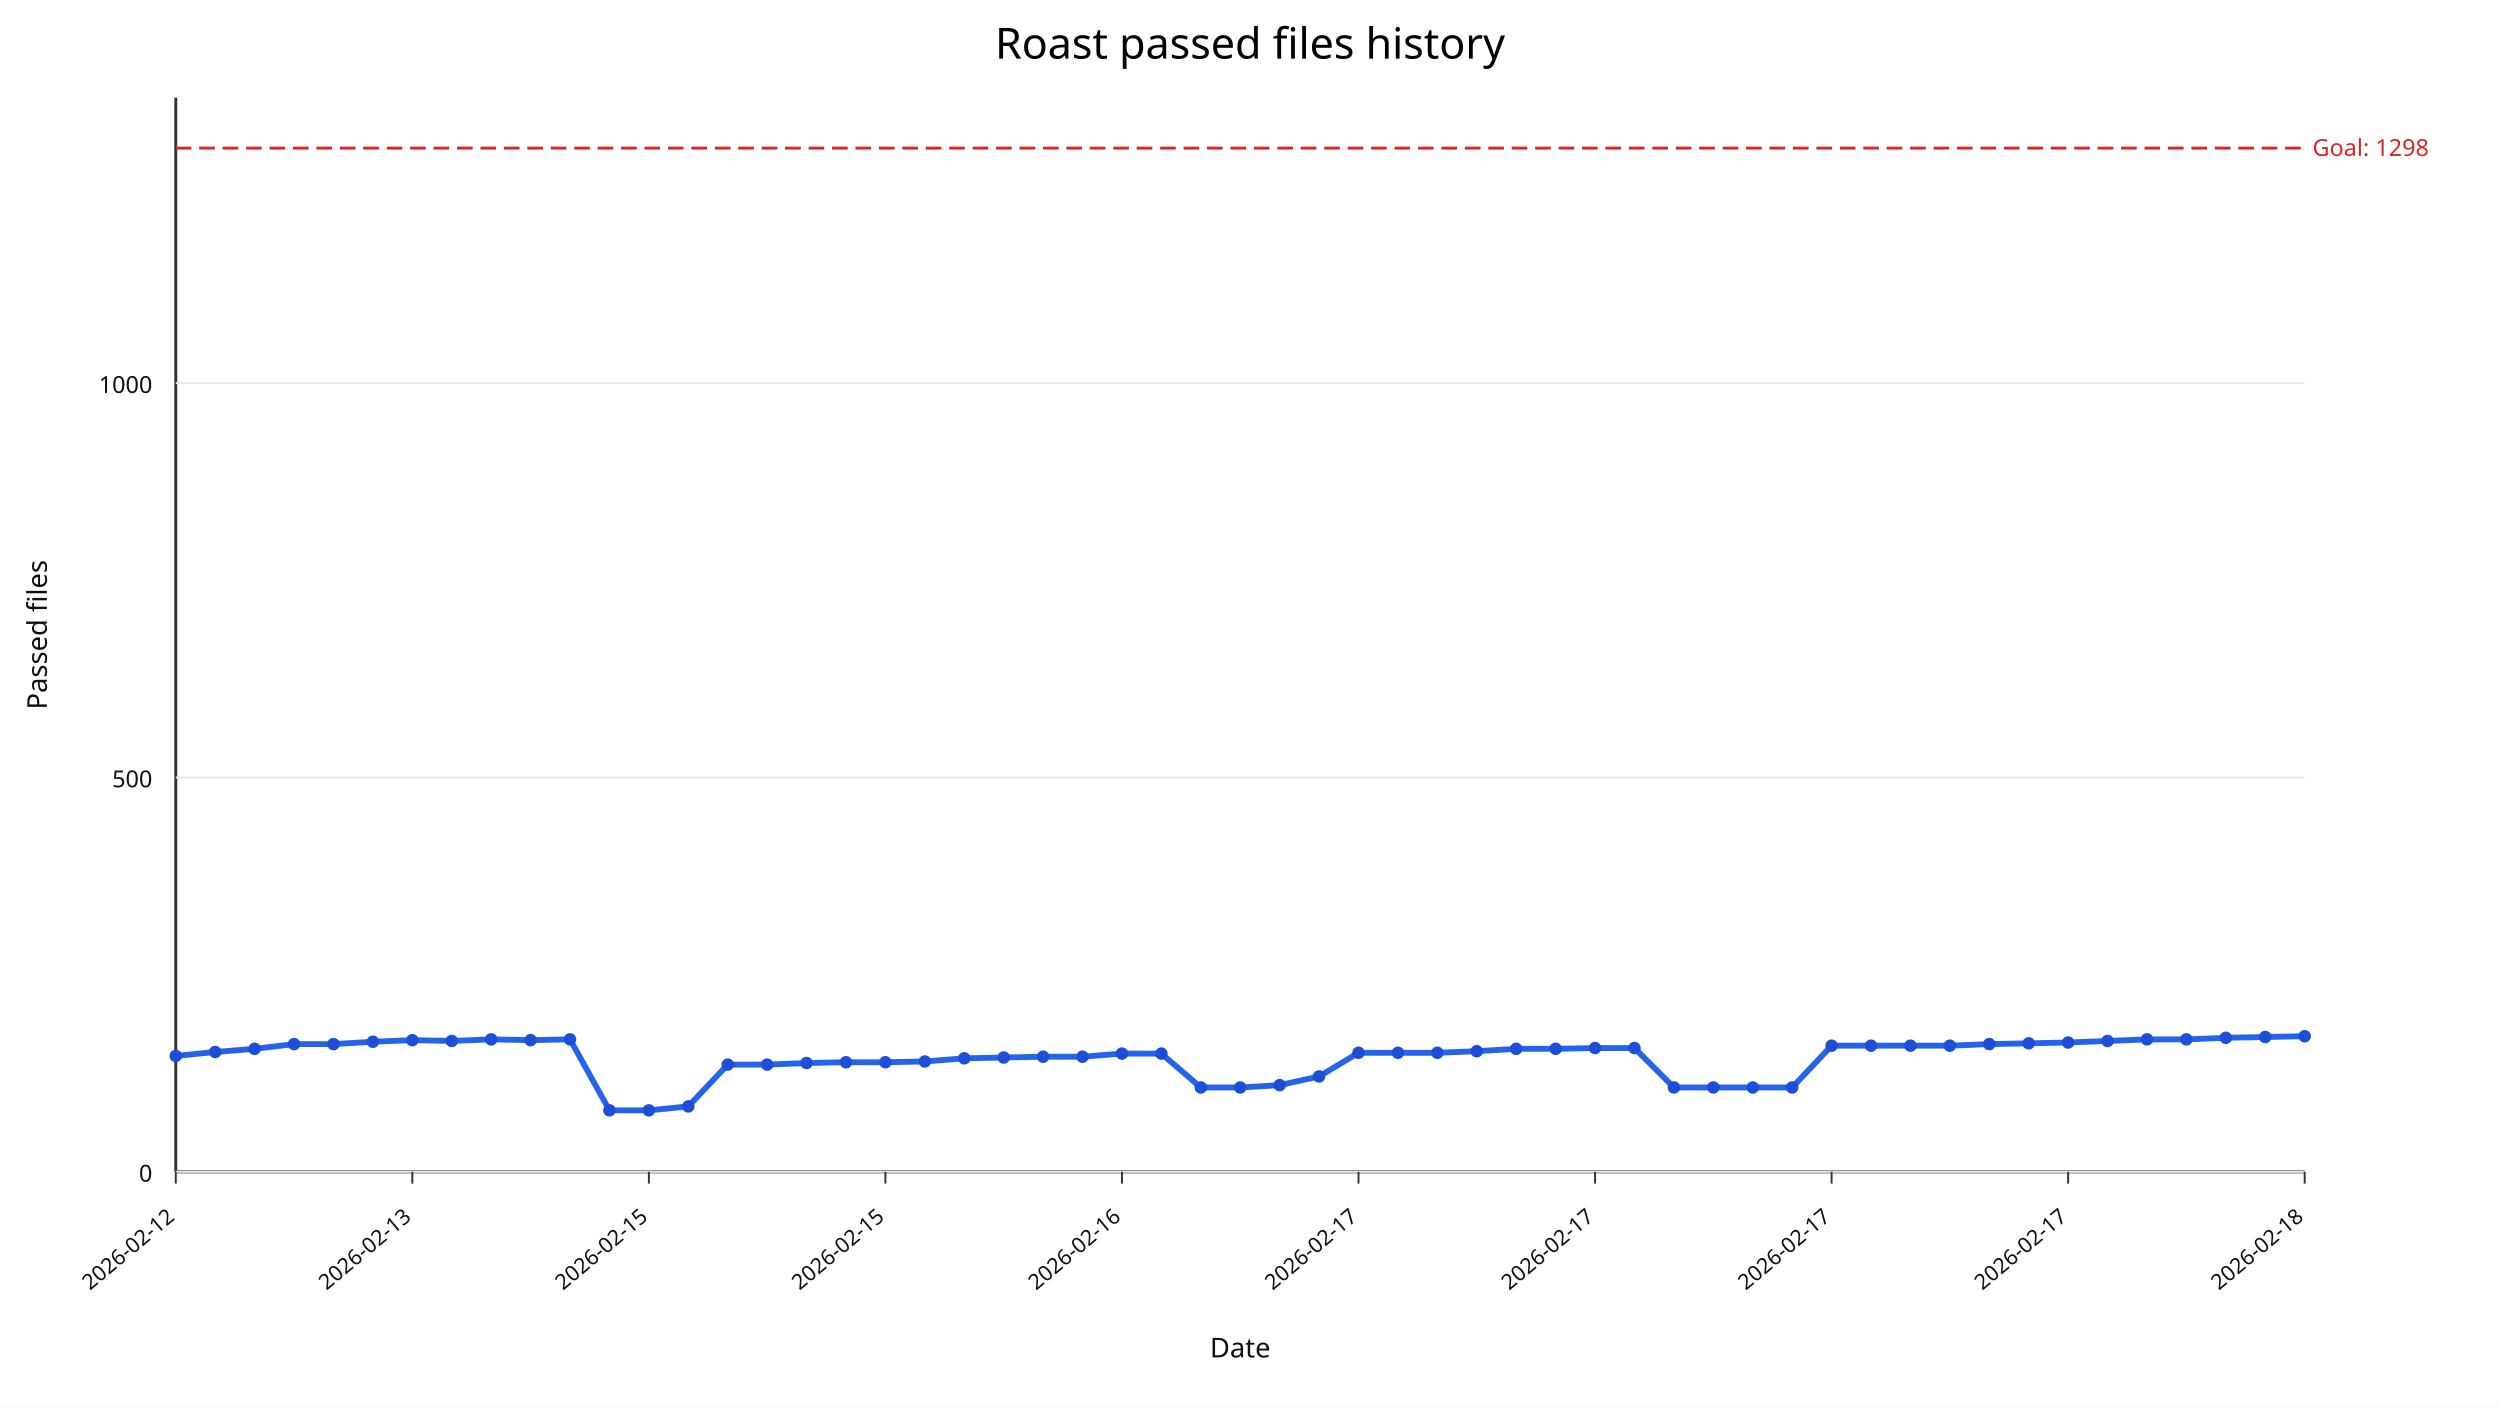
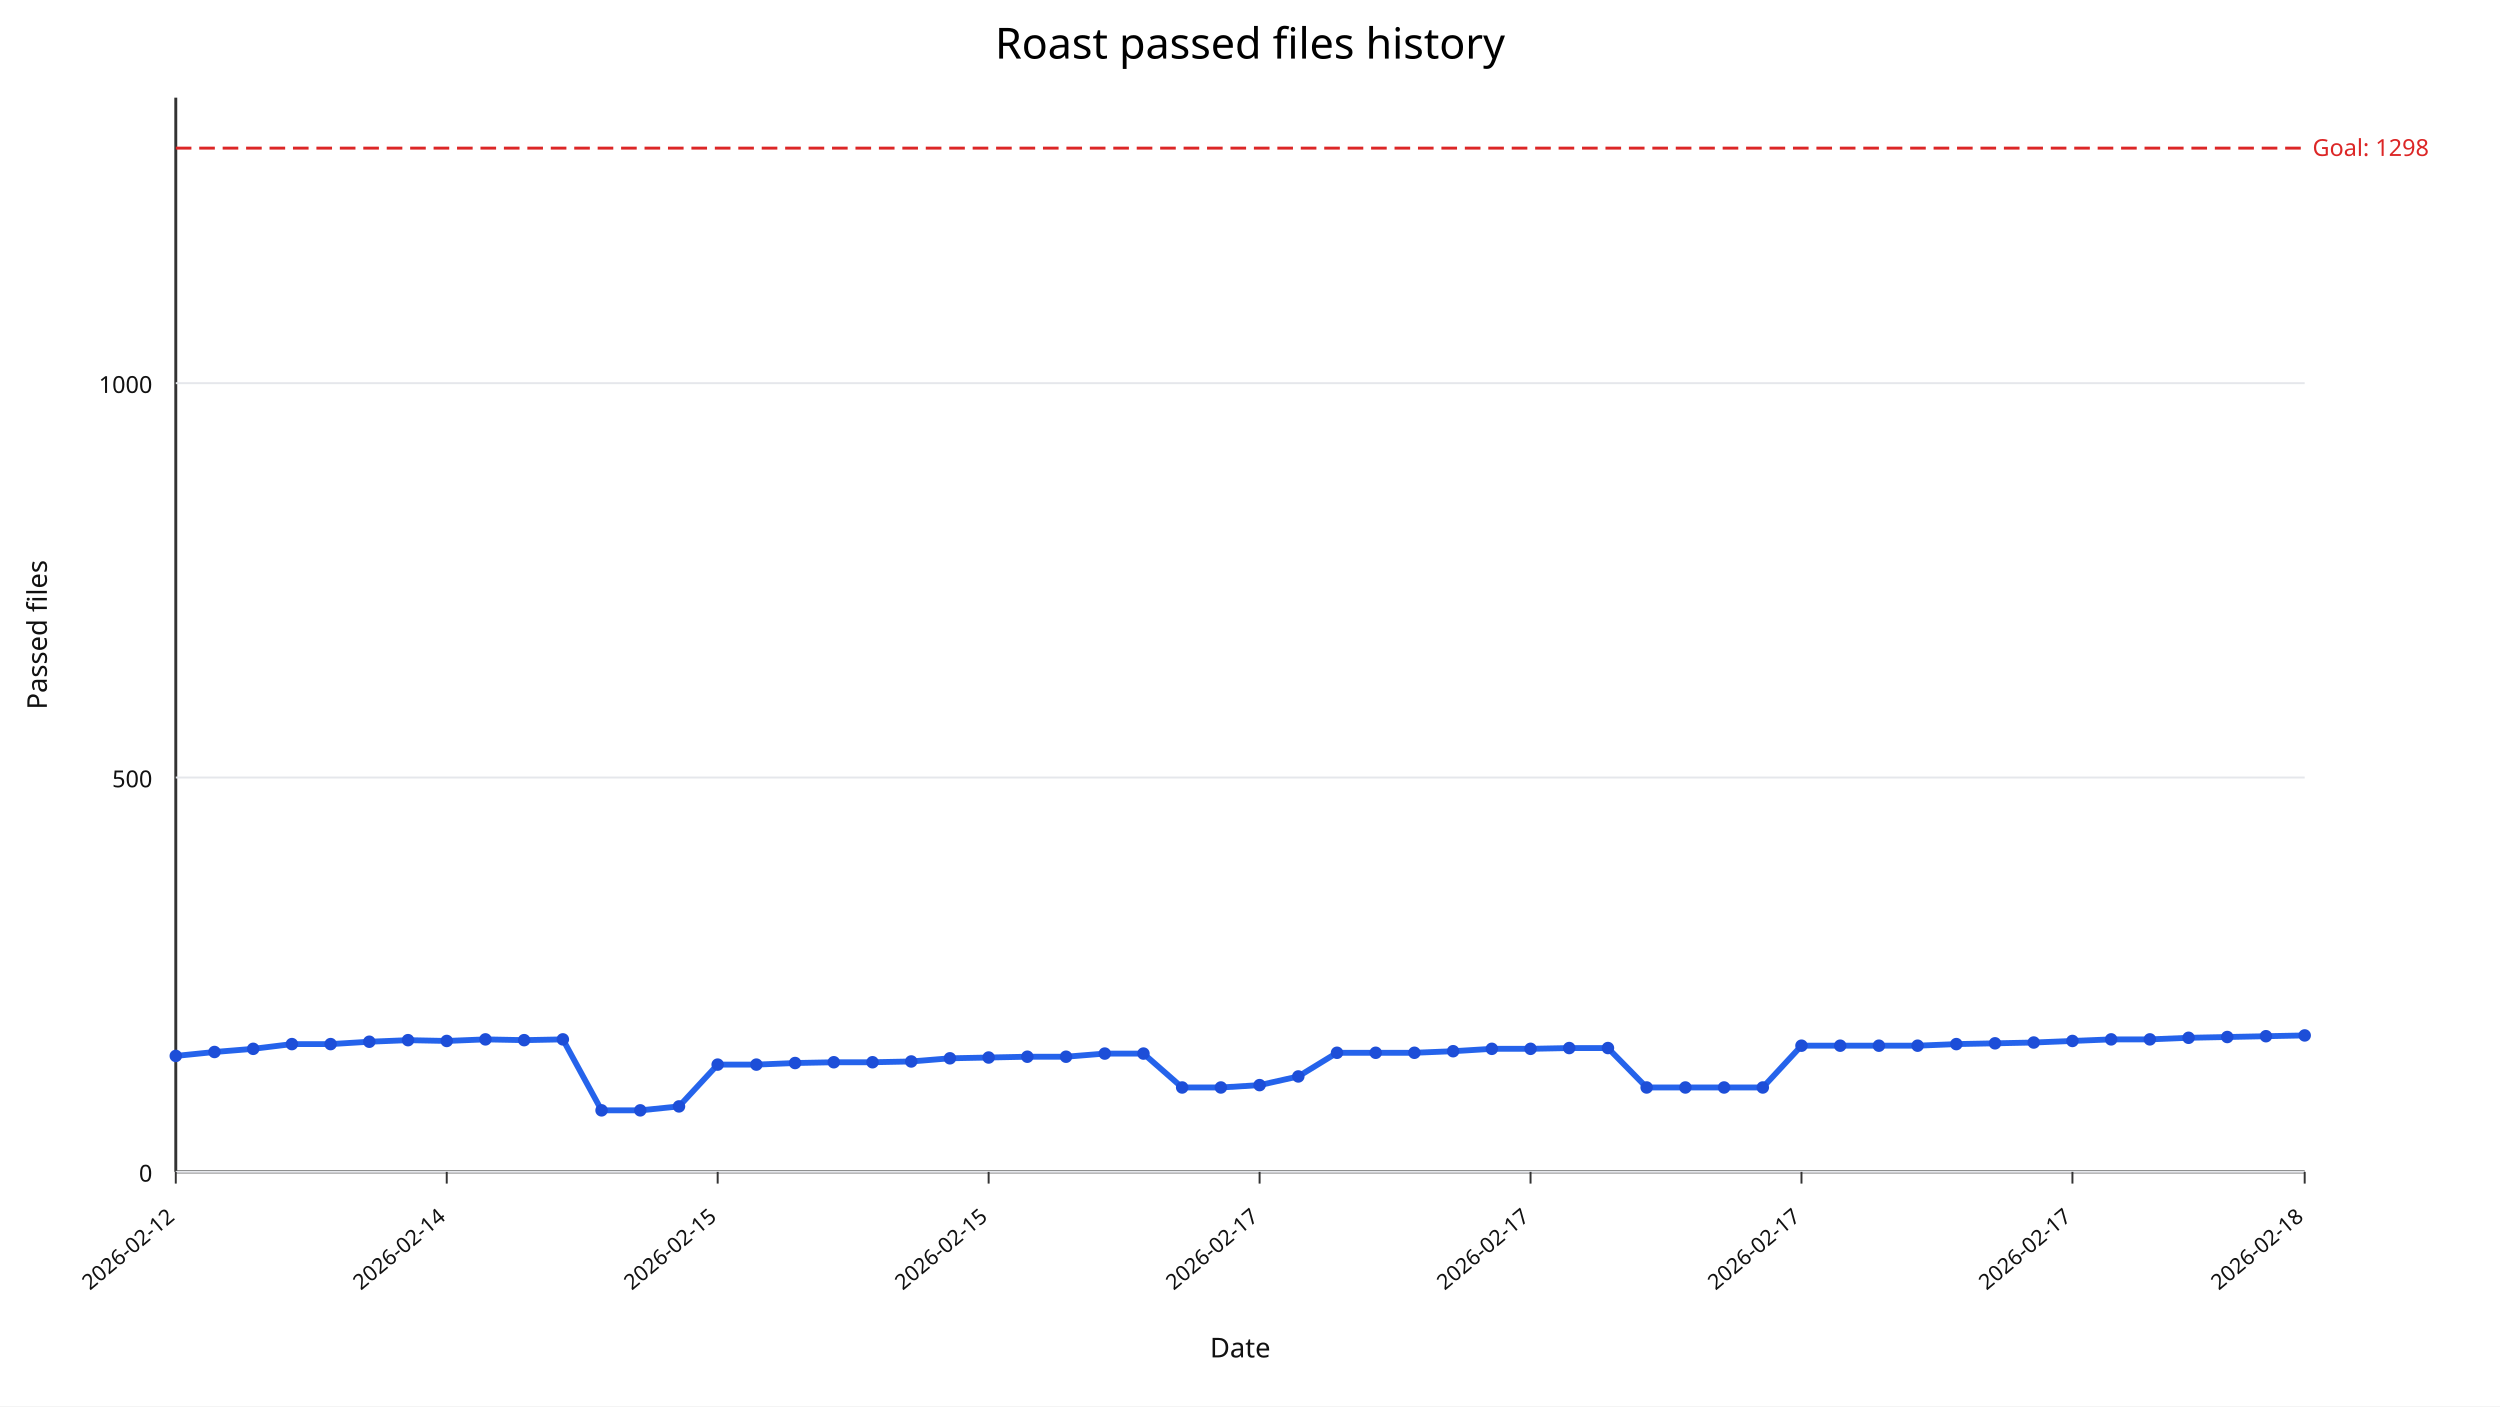
<svg xmlns="http://www.w3.org/2000/svg" width="1280" height="720" viewBox="0 0 1280 720">
  <rect width="100%" height="100%" fill="#ffffff" />
  <text x="640" y="30" text-anchor="middle" font-size="22" font-family="sans-serif">Roast passed files history</text>
  <line x1="90" y1="600" x2="1180" y2="600" stroke="#333" stroke-width="1.5" />
  <line x1="90" y1="50" x2="90" y2="600" stroke="#333" stroke-width="1.5" />
  <line x1="90" y1="600.00" x2="1180" y2="600.00" stroke="#e5e7eb" stroke-width="1" />
  <text x="78" y="605.00" text-anchor="end" font-size="12" fill="#111" font-family="sans-serif">0</text>
  <line x1="90" y1="398.09" x2="1180" y2="398.09" stroke="#e5e7eb" stroke-width="1" />
  <text x="78" y="403.09" text-anchor="end" font-size="12" fill="#111" font-family="sans-serif">500</text>
  <line x1="90" y1="196.18" x2="1180" y2="196.18" stroke="#e5e7eb" stroke-width="1" />
  <text x="78" y="201.18" text-anchor="end" font-size="12" fill="#111" font-family="sans-serif">1000</text>
  <line x1="90.00" y1="600" x2="90.00" y2="606" stroke="#333" stroke-width="1" />
  <text x="90.00" y="624" text-anchor="end" font-size="11" fill="#111" transform="rotate(-40 90.00,624)" font-family="sans-serif">2026-02-12</text>
-   <line x1="211.11" y1="600" x2="211.11" y2="606" stroke="#333" stroke-width="1" />
-   <text x="211.11" y="624" text-anchor="end" font-size="11" fill="#111" transform="rotate(-40 211.11,624)" font-family="sans-serif">2026-02-13</text>
-   <line x1="332.22" y1="600" x2="332.22" y2="606" stroke="#333" stroke-width="1" />
-   <text x="332.22" y="624" text-anchor="end" font-size="11" fill="#111" transform="rotate(-40 332.22,624)" font-family="sans-serif">2026-02-15</text>
-   <line x1="453.33" y1="600" x2="453.33" y2="606" stroke="#333" stroke-width="1" />
-   <text x="453.33" y="624" text-anchor="end" font-size="11" fill="#111" transform="rotate(-40 453.33,624)" font-family="sans-serif">2026-02-15</text>
-   <line x1="574.44" y1="600" x2="574.44" y2="606" stroke="#333" stroke-width="1" />
-   <text x="574.44" y="624" text-anchor="end" font-size="11" fill="#111" transform="rotate(-40 574.44,624)" font-family="sans-serif">2026-02-16</text>
-   <line x1="695.56" y1="600" x2="695.56" y2="606" stroke="#333" stroke-width="1" />
-   <text x="695.56" y="624" text-anchor="end" font-size="11" fill="#111" transform="rotate(-40 695.56,624)" font-family="sans-serif">2026-02-17</text>
-   <line x1="816.67" y1="600" x2="816.67" y2="606" stroke="#333" stroke-width="1" />
-   <text x="816.67" y="624" text-anchor="end" font-size="11" fill="#111" transform="rotate(-40 816.67,624)" font-family="sans-serif">2026-02-17</text>
-   <line x1="937.78" y1="600" x2="937.78" y2="606" stroke="#333" stroke-width="1" />
-   <text x="937.78" y="624" text-anchor="end" font-size="11" fill="#111" transform="rotate(-40 937.78,624)" font-family="sans-serif">2026-02-17</text>
-   <line x1="1058.89" y1="600" x2="1058.89" y2="606" stroke="#333" stroke-width="1" />
-   <text x="1058.89" y="624" text-anchor="end" font-size="11" fill="#111" transform="rotate(-40 1058.89,624)" font-family="sans-serif">2026-02-17</text>
+   <line x1="228.73" y1="600" x2="228.73" y2="606" stroke="#333" stroke-width="1" />
+   <text x="228.73" y="624" text-anchor="end" font-size="11" fill="#111" transform="rotate(-40 228.73,624)" font-family="sans-serif">2026-02-14</text>
+   <line x1="367.45" y1="600" x2="367.45" y2="606" stroke="#333" stroke-width="1" />
+   <text x="367.45" y="624" text-anchor="end" font-size="11" fill="#111" transform="rotate(-40 367.45,624)" font-family="sans-serif">2026-02-15</text>
+   <line x1="506.18" y1="600" x2="506.18" y2="606" stroke="#333" stroke-width="1" />
+   <text x="506.18" y="624" text-anchor="end" font-size="11" fill="#111" transform="rotate(-40 506.18,624)" font-family="sans-serif">2026-02-15</text>
+   <line x1="644.91" y1="600" x2="644.91" y2="606" stroke="#333" stroke-width="1" />
+   <text x="644.91" y="624" text-anchor="end" font-size="11" fill="#111" transform="rotate(-40 644.91,624)" font-family="sans-serif">2026-02-17</text>
+   <line x1="783.64" y1="600" x2="783.64" y2="606" stroke="#333" stroke-width="1" />
+   <text x="783.64" y="624" text-anchor="end" font-size="11" fill="#111" transform="rotate(-40 783.64,624)" font-family="sans-serif">2026-02-17</text>
+   <line x1="922.36" y1="600" x2="922.36" y2="606" stroke="#333" stroke-width="1" />
+   <text x="922.36" y="624" text-anchor="end" font-size="11" fill="#111" transform="rotate(-40 922.36,624)" font-family="sans-serif">2026-02-17</text>
+   <line x1="1061.09" y1="600" x2="1061.09" y2="606" stroke="#333" stroke-width="1" />
+   <text x="1061.09" y="624" text-anchor="end" font-size="11" fill="#111" transform="rotate(-40 1061.09,624)" font-family="sans-serif">2026-02-17</text>
  <line x1="1180.00" y1="600" x2="1180.00" y2="606" stroke="#333" stroke-width="1" />
  <text x="1180.00" y="624" text-anchor="end" font-size="11" fill="#111" transform="rotate(-40 1180.00,624)" font-family="sans-serif">2026-02-18</text>
  <line x1="90" y1="75.84" x2="1180" y2="75.84" stroke="#dc2626" stroke-width="1.5" stroke-dasharray="8,4" />
  <text x="1184" y="79.84" font-size="12" fill="#dc2626" font-family="sans-serif">Goal: 1298</text>
-   <polyline fill="none" stroke="#2563eb" stroke-width="3" points="90.00,540.64 110.19,538.62 130.37,537.00 150.56,534.58 170.74,534.58 190.93,533.37 211.11,532.56 231.30,532.97 251.48,532.16 271.67,532.56 291.85,532.16 312.04,568.50 332.22,568.50 352.41,566.48 372.59,545.08 392.78,545.08 412.96,544.27 433.15,543.87 453.33,543.87 473.52,543.47 493.70,541.85 513.89,541.45 534.07,541.04 554.26,541.04 574.44,539.43 594.63,539.43 614.81,556.79 635.00,556.79 655.19,555.58 675.37,551.14 695.56,539.02 715.74,539.02 735.93,539.02 756.11,538.22 776.30,537.00 796.48,537.00 816.67,536.60 836.85,536.60 857.04,556.79 877.22,556.79 897.41,556.79 917.59,556.79 937.78,535.39 957.96,535.39 978.15,535.39 998.33,535.39 1018.52,534.58 1038.70,534.18 1058.89,533.77 1079.07,532.97 1099.26,532.16 1119.44,532.16 1139.63,531.35 1159.81,530.95 1180.00,530.54" />
+   <polyline fill="none" stroke="#2563eb" stroke-width="3" points="90.00,540.64 109.82,538.62 129.64,537.00 149.45,534.58 169.27,534.58 189.09,533.37 208.91,532.56 228.73,532.97 248.55,532.16 268.36,532.56 288.18,532.16 308.00,568.50 327.82,568.50 347.64,566.48 367.45,545.08 387.27,545.08 407.09,544.27 426.91,543.87 446.73,543.87 466.55,543.47 486.36,541.85 506.18,541.45 526.00,541.04 545.82,541.04 565.64,539.43 585.45,539.43 605.27,556.79 625.09,556.79 644.91,555.58 664.73,551.14 684.55,539.02 704.36,539.02 724.18,539.02 744.00,538.22 763.82,537.00 783.64,537.00 803.45,536.60 823.27,536.60 843.09,556.79 862.91,556.79 882.73,556.79 902.55,556.79 922.36,535.39 942.18,535.39 962.00,535.39 981.82,535.39 1001.64,534.58 1021.45,534.18 1041.27,533.77 1061.09,532.97 1080.91,532.16 1100.73,532.16 1120.55,531.35 1140.36,530.95 1160.18,530.54 1180.00,530.14" />
  <circle cx="90.00" cy="540.64" r="3.2" fill="#1d4ed8" />
-   <circle cx="110.19" cy="538.62" r="3.2" fill="#1d4ed8" />
-   <circle cx="130.37" cy="537.00" r="3.2" fill="#1d4ed8" />
-   <circle cx="150.56" cy="534.58" r="3.2" fill="#1d4ed8" />
-   <circle cx="170.74" cy="534.58" r="3.2" fill="#1d4ed8" />
-   <circle cx="190.93" cy="533.37" r="3.2" fill="#1d4ed8" />
-   <circle cx="211.11" cy="532.56" r="3.2" fill="#1d4ed8" />
-   <circle cx="231.30" cy="532.97" r="3.2" fill="#1d4ed8" />
-   <circle cx="251.48" cy="532.16" r="3.2" fill="#1d4ed8" />
-   <circle cx="271.67" cy="532.56" r="3.2" fill="#1d4ed8" />
-   <circle cx="291.85" cy="532.16" r="3.2" fill="#1d4ed8" />
-   <circle cx="312.04" cy="568.50" r="3.2" fill="#1d4ed8" />
-   <circle cx="332.22" cy="568.50" r="3.2" fill="#1d4ed8" />
-   <circle cx="352.41" cy="566.48" r="3.2" fill="#1d4ed8" />
-   <circle cx="372.59" cy="545.08" r="3.2" fill="#1d4ed8" />
-   <circle cx="392.78" cy="545.08" r="3.2" fill="#1d4ed8" />
-   <circle cx="412.96" cy="544.27" r="3.2" fill="#1d4ed8" />
-   <circle cx="433.15" cy="543.87" r="3.2" fill="#1d4ed8" />
-   <circle cx="453.33" cy="543.87" r="3.2" fill="#1d4ed8" />
-   <circle cx="473.52" cy="543.47" r="3.2" fill="#1d4ed8" />
-   <circle cx="493.70" cy="541.85" r="3.2" fill="#1d4ed8" />
-   <circle cx="513.89" cy="541.45" r="3.2" fill="#1d4ed8" />
-   <circle cx="534.07" cy="541.04" r="3.2" fill="#1d4ed8" />
-   <circle cx="554.26" cy="541.04" r="3.2" fill="#1d4ed8" />
-   <circle cx="574.44" cy="539.43" r="3.2" fill="#1d4ed8" />
-   <circle cx="594.63" cy="539.43" r="3.2" fill="#1d4ed8" />
-   <circle cx="614.81" cy="556.79" r="3.2" fill="#1d4ed8" />
-   <circle cx="635.00" cy="556.79" r="3.2" fill="#1d4ed8" />
-   <circle cx="655.19" cy="555.58" r="3.2" fill="#1d4ed8" />
-   <circle cx="675.37" cy="551.14" r="3.2" fill="#1d4ed8" />
-   <circle cx="695.56" cy="539.02" r="3.2" fill="#1d4ed8" />
-   <circle cx="715.74" cy="539.02" r="3.2" fill="#1d4ed8" />
-   <circle cx="735.93" cy="539.02" r="3.2" fill="#1d4ed8" />
-   <circle cx="756.11" cy="538.22" r="3.2" fill="#1d4ed8" />
-   <circle cx="776.30" cy="537.00" r="3.2" fill="#1d4ed8" />
-   <circle cx="796.48" cy="537.00" r="3.2" fill="#1d4ed8" />
-   <circle cx="816.67" cy="536.60" r="3.2" fill="#1d4ed8" />
-   <circle cx="836.85" cy="536.60" r="3.2" fill="#1d4ed8" />
-   <circle cx="857.04" cy="556.79" r="3.2" fill="#1d4ed8" />
-   <circle cx="877.22" cy="556.79" r="3.2" fill="#1d4ed8" />
-   <circle cx="897.41" cy="556.79" r="3.2" fill="#1d4ed8" />
-   <circle cx="917.59" cy="556.79" r="3.2" fill="#1d4ed8" />
-   <circle cx="937.78" cy="535.39" r="3.2" fill="#1d4ed8" />
-   <circle cx="957.96" cy="535.39" r="3.2" fill="#1d4ed8" />
-   <circle cx="978.15" cy="535.39" r="3.2" fill="#1d4ed8" />
-   <circle cx="998.33" cy="535.39" r="3.2" fill="#1d4ed8" />
-   <circle cx="1018.52" cy="534.58" r="3.2" fill="#1d4ed8" />
-   <circle cx="1038.70" cy="534.18" r="3.2" fill="#1d4ed8" />
-   <circle cx="1058.89" cy="533.77" r="3.2" fill="#1d4ed8" />
-   <circle cx="1079.07" cy="532.97" r="3.2" fill="#1d4ed8" />
-   <circle cx="1099.26" cy="532.16" r="3.2" fill="#1d4ed8" />
-   <circle cx="1119.44" cy="532.16" r="3.2" fill="#1d4ed8" />
-   <circle cx="1139.63" cy="531.35" r="3.2" fill="#1d4ed8" />
-   <circle cx="1159.81" cy="530.95" r="3.2" fill="#1d4ed8" />
-   <circle cx="1180.00" cy="530.54" r="3.2" fill="#1d4ed8" />
+   <circle cx="109.82" cy="538.62" r="3.2" fill="#1d4ed8" />
+   <circle cx="129.64" cy="537.00" r="3.2" fill="#1d4ed8" />
+   <circle cx="149.45" cy="534.58" r="3.2" fill="#1d4ed8" />
+   <circle cx="169.27" cy="534.58" r="3.2" fill="#1d4ed8" />
+   <circle cx="189.09" cy="533.37" r="3.2" fill="#1d4ed8" />
+   <circle cx="208.91" cy="532.56" r="3.2" fill="#1d4ed8" />
+   <circle cx="228.73" cy="532.97" r="3.2" fill="#1d4ed8" />
+   <circle cx="248.55" cy="532.16" r="3.2" fill="#1d4ed8" />
+   <circle cx="268.36" cy="532.56" r="3.2" fill="#1d4ed8" />
+   <circle cx="288.18" cy="532.16" r="3.2" fill="#1d4ed8" />
+   <circle cx="308.00" cy="568.50" r="3.2" fill="#1d4ed8" />
+   <circle cx="327.82" cy="568.50" r="3.2" fill="#1d4ed8" />
+   <circle cx="347.64" cy="566.48" r="3.2" fill="#1d4ed8" />
+   <circle cx="367.45" cy="545.08" r="3.2" fill="#1d4ed8" />
+   <circle cx="387.27" cy="545.08" r="3.2" fill="#1d4ed8" />
+   <circle cx="407.09" cy="544.27" r="3.2" fill="#1d4ed8" />
+   <circle cx="426.91" cy="543.87" r="3.2" fill="#1d4ed8" />
+   <circle cx="446.73" cy="543.87" r="3.2" fill="#1d4ed8" />
+   <circle cx="466.55" cy="543.47" r="3.2" fill="#1d4ed8" />
+   <circle cx="486.36" cy="541.85" r="3.2" fill="#1d4ed8" />
+   <circle cx="506.18" cy="541.45" r="3.2" fill="#1d4ed8" />
+   <circle cx="526.00" cy="541.04" r="3.2" fill="#1d4ed8" />
+   <circle cx="545.82" cy="541.04" r="3.2" fill="#1d4ed8" />
+   <circle cx="565.64" cy="539.43" r="3.2" fill="#1d4ed8" />
+   <circle cx="585.45" cy="539.43" r="3.2" fill="#1d4ed8" />
+   <circle cx="605.27" cy="556.79" r="3.2" fill="#1d4ed8" />
+   <circle cx="625.09" cy="556.79" r="3.2" fill="#1d4ed8" />
+   <circle cx="644.91" cy="555.58" r="3.2" fill="#1d4ed8" />
+   <circle cx="664.73" cy="551.14" r="3.2" fill="#1d4ed8" />
+   <circle cx="684.55" cy="539.02" r="3.2" fill="#1d4ed8" />
+   <circle cx="704.36" cy="539.02" r="3.2" fill="#1d4ed8" />
+   <circle cx="724.18" cy="539.02" r="3.2" fill="#1d4ed8" />
+   <circle cx="744.00" cy="538.22" r="3.2" fill="#1d4ed8" />
+   <circle cx="763.82" cy="537.00" r="3.2" fill="#1d4ed8" />
+   <circle cx="783.64" cy="537.00" r="3.2" fill="#1d4ed8" />
+   <circle cx="803.45" cy="536.60" r="3.2" fill="#1d4ed8" />
+   <circle cx="823.27" cy="536.60" r="3.2" fill="#1d4ed8" />
+   <circle cx="843.09" cy="556.79" r="3.2" fill="#1d4ed8" />
+   <circle cx="862.91" cy="556.79" r="3.2" fill="#1d4ed8" />
+   <circle cx="882.73" cy="556.79" r="3.2" fill="#1d4ed8" />
+   <circle cx="902.55" cy="556.79" r="3.2" fill="#1d4ed8" />
+   <circle cx="922.36" cy="535.39" r="3.2" fill="#1d4ed8" />
+   <circle cx="942.18" cy="535.39" r="3.2" fill="#1d4ed8" />
+   <circle cx="962.00" cy="535.39" r="3.2" fill="#1d4ed8" />
+   <circle cx="981.82" cy="535.39" r="3.2" fill="#1d4ed8" />
+   <circle cx="1001.64" cy="534.58" r="3.2" fill="#1d4ed8" />
+   <circle cx="1021.45" cy="534.18" r="3.2" fill="#1d4ed8" />
+   <circle cx="1041.27" cy="533.77" r="3.2" fill="#1d4ed8" />
+   <circle cx="1061.09" cy="532.97" r="3.2" fill="#1d4ed8" />
+   <circle cx="1080.91" cy="532.16" r="3.2" fill="#1d4ed8" />
+   <circle cx="1100.73" cy="532.16" r="3.2" fill="#1d4ed8" />
+   <circle cx="1120.55" cy="531.35" r="3.2" fill="#1d4ed8" />
+   <circle cx="1140.36" cy="530.95" r="3.2" fill="#1d4ed8" />
+   <circle cx="1160.18" cy="530.54" r="3.2" fill="#1d4ed8" />
+   <circle cx="1180.00" cy="530.14" r="3.2" fill="#1d4ed8" />
  <text x="635" y="695" text-anchor="middle" font-size="14" fill="#111" font-family="sans-serif">Date</text>
  <text x="24" y="325" text-anchor="middle" font-size="14" fill="#111" transform="rotate(-90 24,325)" font-family="sans-serif">Passed files</text>
</svg>
